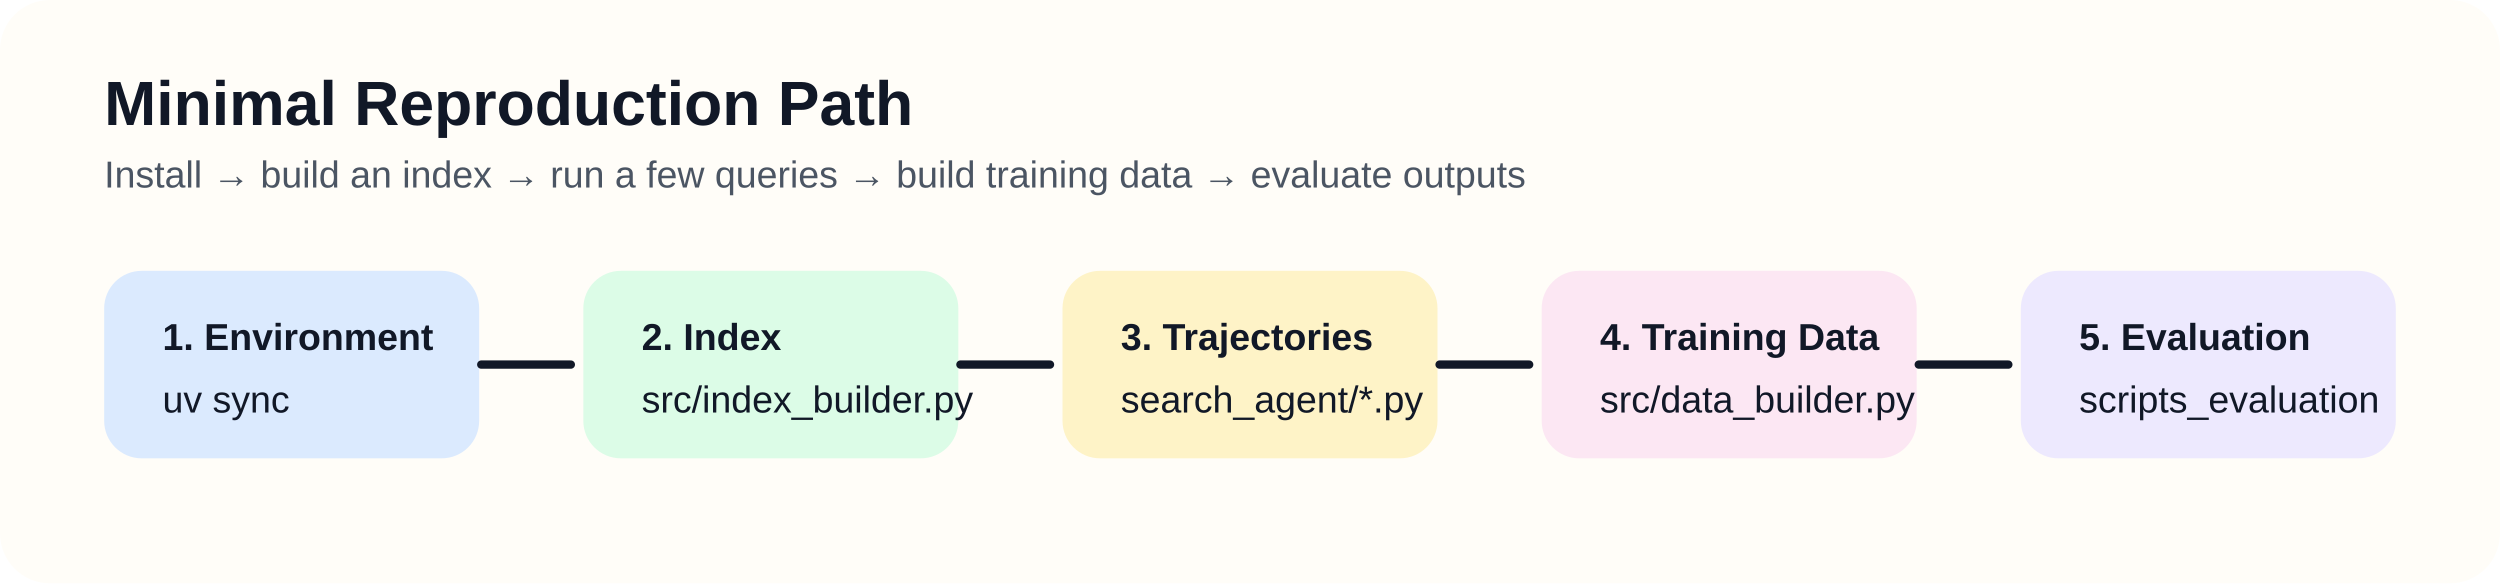
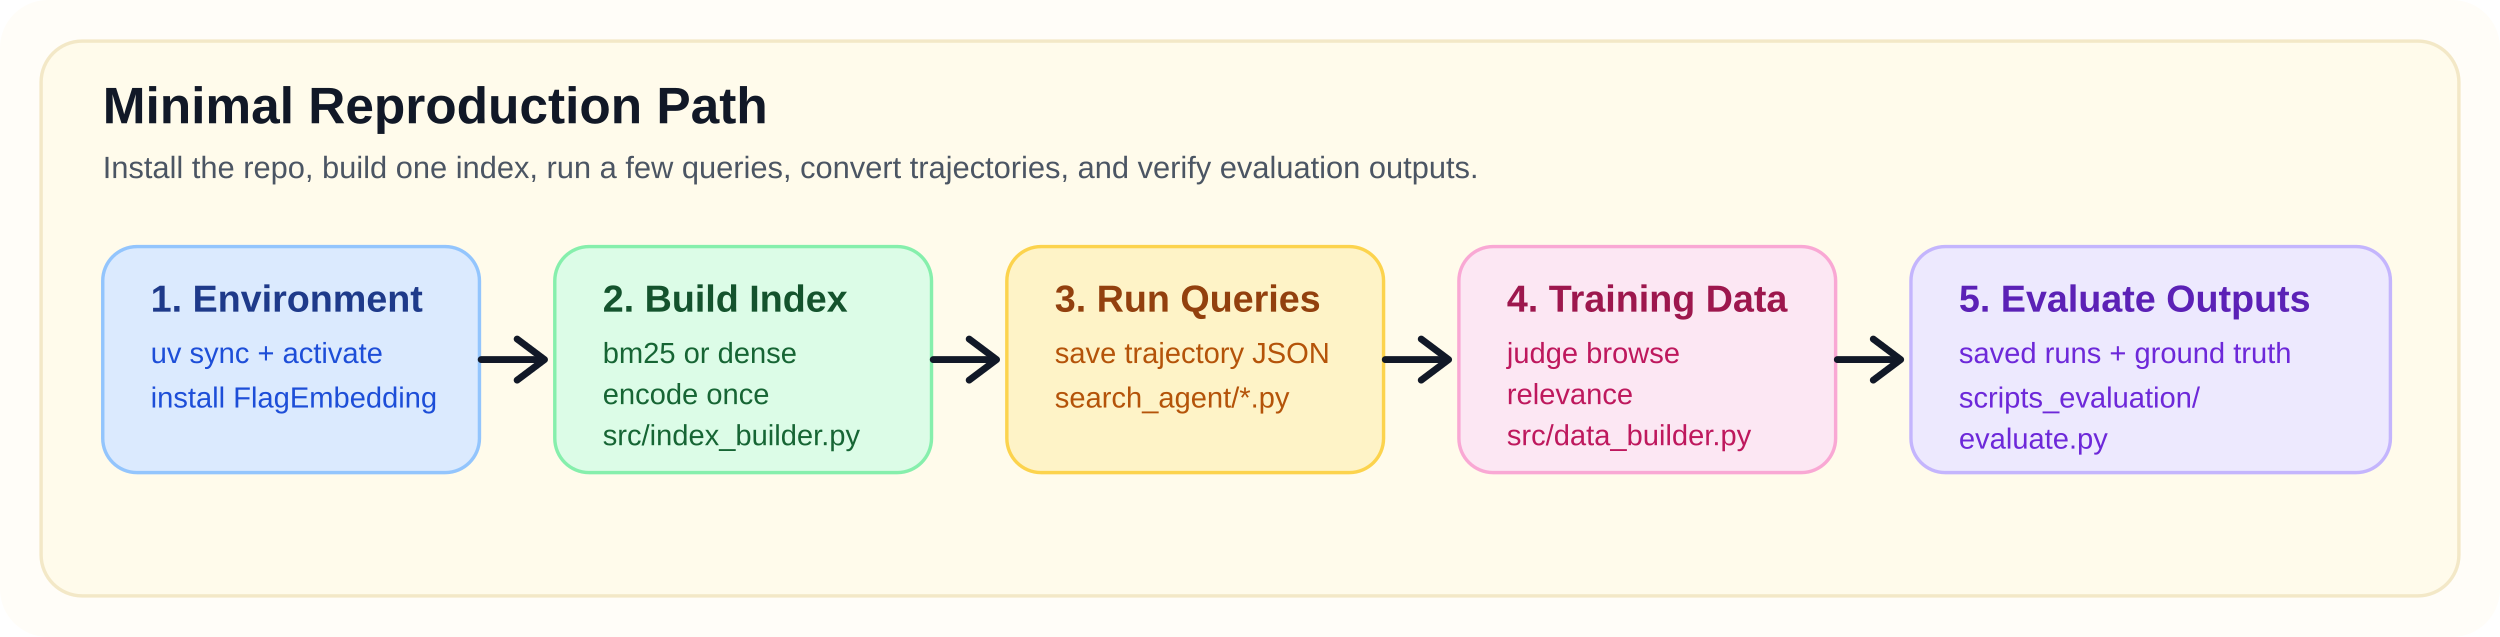
- <svg xmlns="http://www.w3.org/2000/svg" width="1200" height="280" viewBox="0 0 1200 280" fill="none">
-   <rect width="1200" height="280" rx="24" fill="#FFFDF8" />
-   <text x="50" y="60" fill="#111827" font-family="Arial, Helvetica, sans-serif" font-size="30" font-weight="700">
+ <svg xmlns="http://www.w3.org/2000/svg" width="1460" height="372" viewBox="0 0 1460 372" fill="none">
+   <rect width="1460" height="372" rx="28" fill="#FFFDF8" />
+   <rect x="24" y="24" width="1412" height="324" rx="24" fill="#FFFBEB" stroke="#F3E8C7" stroke-width="2" />
+   <text x="60" y="72" fill="#111827" font-family="Arial, Helvetica, sans-serif" font-size="30" font-weight="700">
    Minimal Reproduction Path
  </text>
-   <text x="50" y="90" fill="#4B5563" font-family="Arial, Helvetica, sans-serif" font-size="18">
-     Install → build an index → run a few queries → build training data → evaluate outputs
+   <text x="60" y="104" fill="#4B5563" font-family="Arial, Helvetica, sans-serif" font-size="18">
+     Install the repo, build one index, run a few queries, convert trajectories, and verify evaluation outputs.
  </text>
-   <g font-family="Arial, Helvetica, sans-serif" font-size="18" fill="#111827">
-     <rect x="50" y="130" width="180" height="90" rx="18" fill="#DBEAFE" />
-     <text x="78" y="168" font-weight="700">1. Environment</text>
-     <text x="78" y="198">uv sync</text>
-     <rect x="280" y="130" width="180" height="90" rx="18" fill="#DCFCE7" />
-     <text x="308" y="168" font-weight="700">2. Index</text>
-     <text x="308" y="198">src/index_builder.py</text>
-     <rect x="510" y="130" width="180" height="90" rx="18" fill="#FEF3C7" />
-     <text x="538" y="168" font-weight="700">3. Trajectories</text>
-     <text x="538" y="198">search_agent/*.py</text>
-     <rect x="740" y="130" width="180" height="90" rx="18" fill="#FCE7F3" />
-     <text x="768" y="168" font-weight="700">4. Training Data</text>
-     <text x="768" y="198">src/data_builder.py</text>
-     <rect x="970" y="130" width="180" height="90" rx="18" fill="#EDE9FE" />
-     <text x="998" y="168" font-weight="700">5. Evaluation</text>
-     <text x="998" y="198">scripts_evaluation</text>
+   <g font-family="Arial, Helvetica, sans-serif">
+     <rect x="60" y="144" width="220" height="132" rx="20" fill="#DBEAFE" stroke="#93C5FD" stroke-width="2" />
+     <text x="88" y="182" fill="#1E3A8A" font-size="22" font-weight="700">1. Environment</text>
+     <text x="88" y="212" fill="#1D4ED8" font-size="17">uv sync + activate</text>
+     <text x="88" y="238" fill="#1D4ED8" font-size="17">install FlagEmbedding</text>
+     <rect x="324" y="144" width="220" height="132" rx="20" fill="#DCFCE7" stroke="#86EFAC" stroke-width="2" />
+     <text x="352" y="182" fill="#14532D" font-size="22" font-weight="700">2. Build Index</text>
+     <text x="352" y="212" fill="#166534" font-size="17">bm25 or dense</text>
+     <text x="352" y="236" fill="#166534" font-size="17">encode once</text>
+     <text x="352" y="260" fill="#166534" font-size="17">src/index_builder.py</text>
+     <rect x="588" y="144" width="220" height="132" rx="20" fill="#FEF3C7" stroke="#FCD34D" stroke-width="2" />
+     <text x="616" y="182" fill="#92400E" font-size="22" font-weight="700">3. Run Queries</text>
+     <text x="616" y="212" fill="#B45309" font-size="17">save trajectory JSON</text>
+     <text x="616" y="238" fill="#B45309" font-size="17">search_agent/*.py</text>
+     <rect x="852" y="144" width="220" height="132" rx="20" fill="#FCE7F3" stroke="#F9A8D4" stroke-width="2" />
+     <text x="880" y="182" fill="#9D174D" font-size="22" font-weight="700">4. Training Data</text>
+     <text x="880" y="212" fill="#BE185D" font-size="17">judge browse</text>
+     <text x="880" y="236" fill="#BE185D" font-size="17">relevance</text>
+     <text x="880" y="260" fill="#BE185D" font-size="17">src/data_builder.py</text>
+     <rect x="1116" y="144" width="280" height="132" rx="20" fill="#EDE9FE" stroke="#C4B5FD" stroke-width="2" />
+     <text x="1144" y="182" fill="#5B21B6" font-size="22" font-weight="700">5. Evaluate Outputs</text>
+     <text x="1144" y="212" fill="#6D28D9" font-size="17">saved runs + ground truth</text>
+     <text x="1144" y="238" fill="#6D28D9" font-size="17">scripts_evaluation/</text>
+     <text x="1144" y="262" fill="#6D28D9" font-size="17">evaluate.py</text>
  </g>
-   <path d="M231 175H274" stroke="#111827" stroke-width="4" stroke-linecap="round" />
-   <path d="M461 175H504" stroke="#111827" stroke-width="4" stroke-linecap="round" />
-   <path d="M691 175H734" stroke="#111827" stroke-width="4" stroke-linecap="round" />
-   <path d="M921 175H964" stroke="#111827" stroke-width="4" stroke-linecap="round" />
+   <path d="M281 210H314" stroke="#111827" stroke-width="4" stroke-linecap="round" />
+   <path d="M545 210H578" stroke="#111827" stroke-width="4" stroke-linecap="round" />
+   <path d="M809 210H842" stroke="#111827" stroke-width="4" stroke-linecap="round" />
+   <path d="M1073 210H1106" stroke="#111827" stroke-width="4" stroke-linecap="round" />
+   <path d="M302 198L318 210L302 222" stroke="#111827" stroke-width="4" stroke-linecap="round" stroke-linejoin="round" />
+   <path d="M566 198L582 210L566 222" stroke="#111827" stroke-width="4" stroke-linecap="round" stroke-linejoin="round" />
+   <path d="M830 198L846 210L830 222" stroke="#111827" stroke-width="4" stroke-linecap="round" stroke-linejoin="round" />
+   <path d="M1094 198L1110 210L1094 222" stroke="#111827" stroke-width="4" stroke-linecap="round" stroke-linejoin="round" />
</svg>
